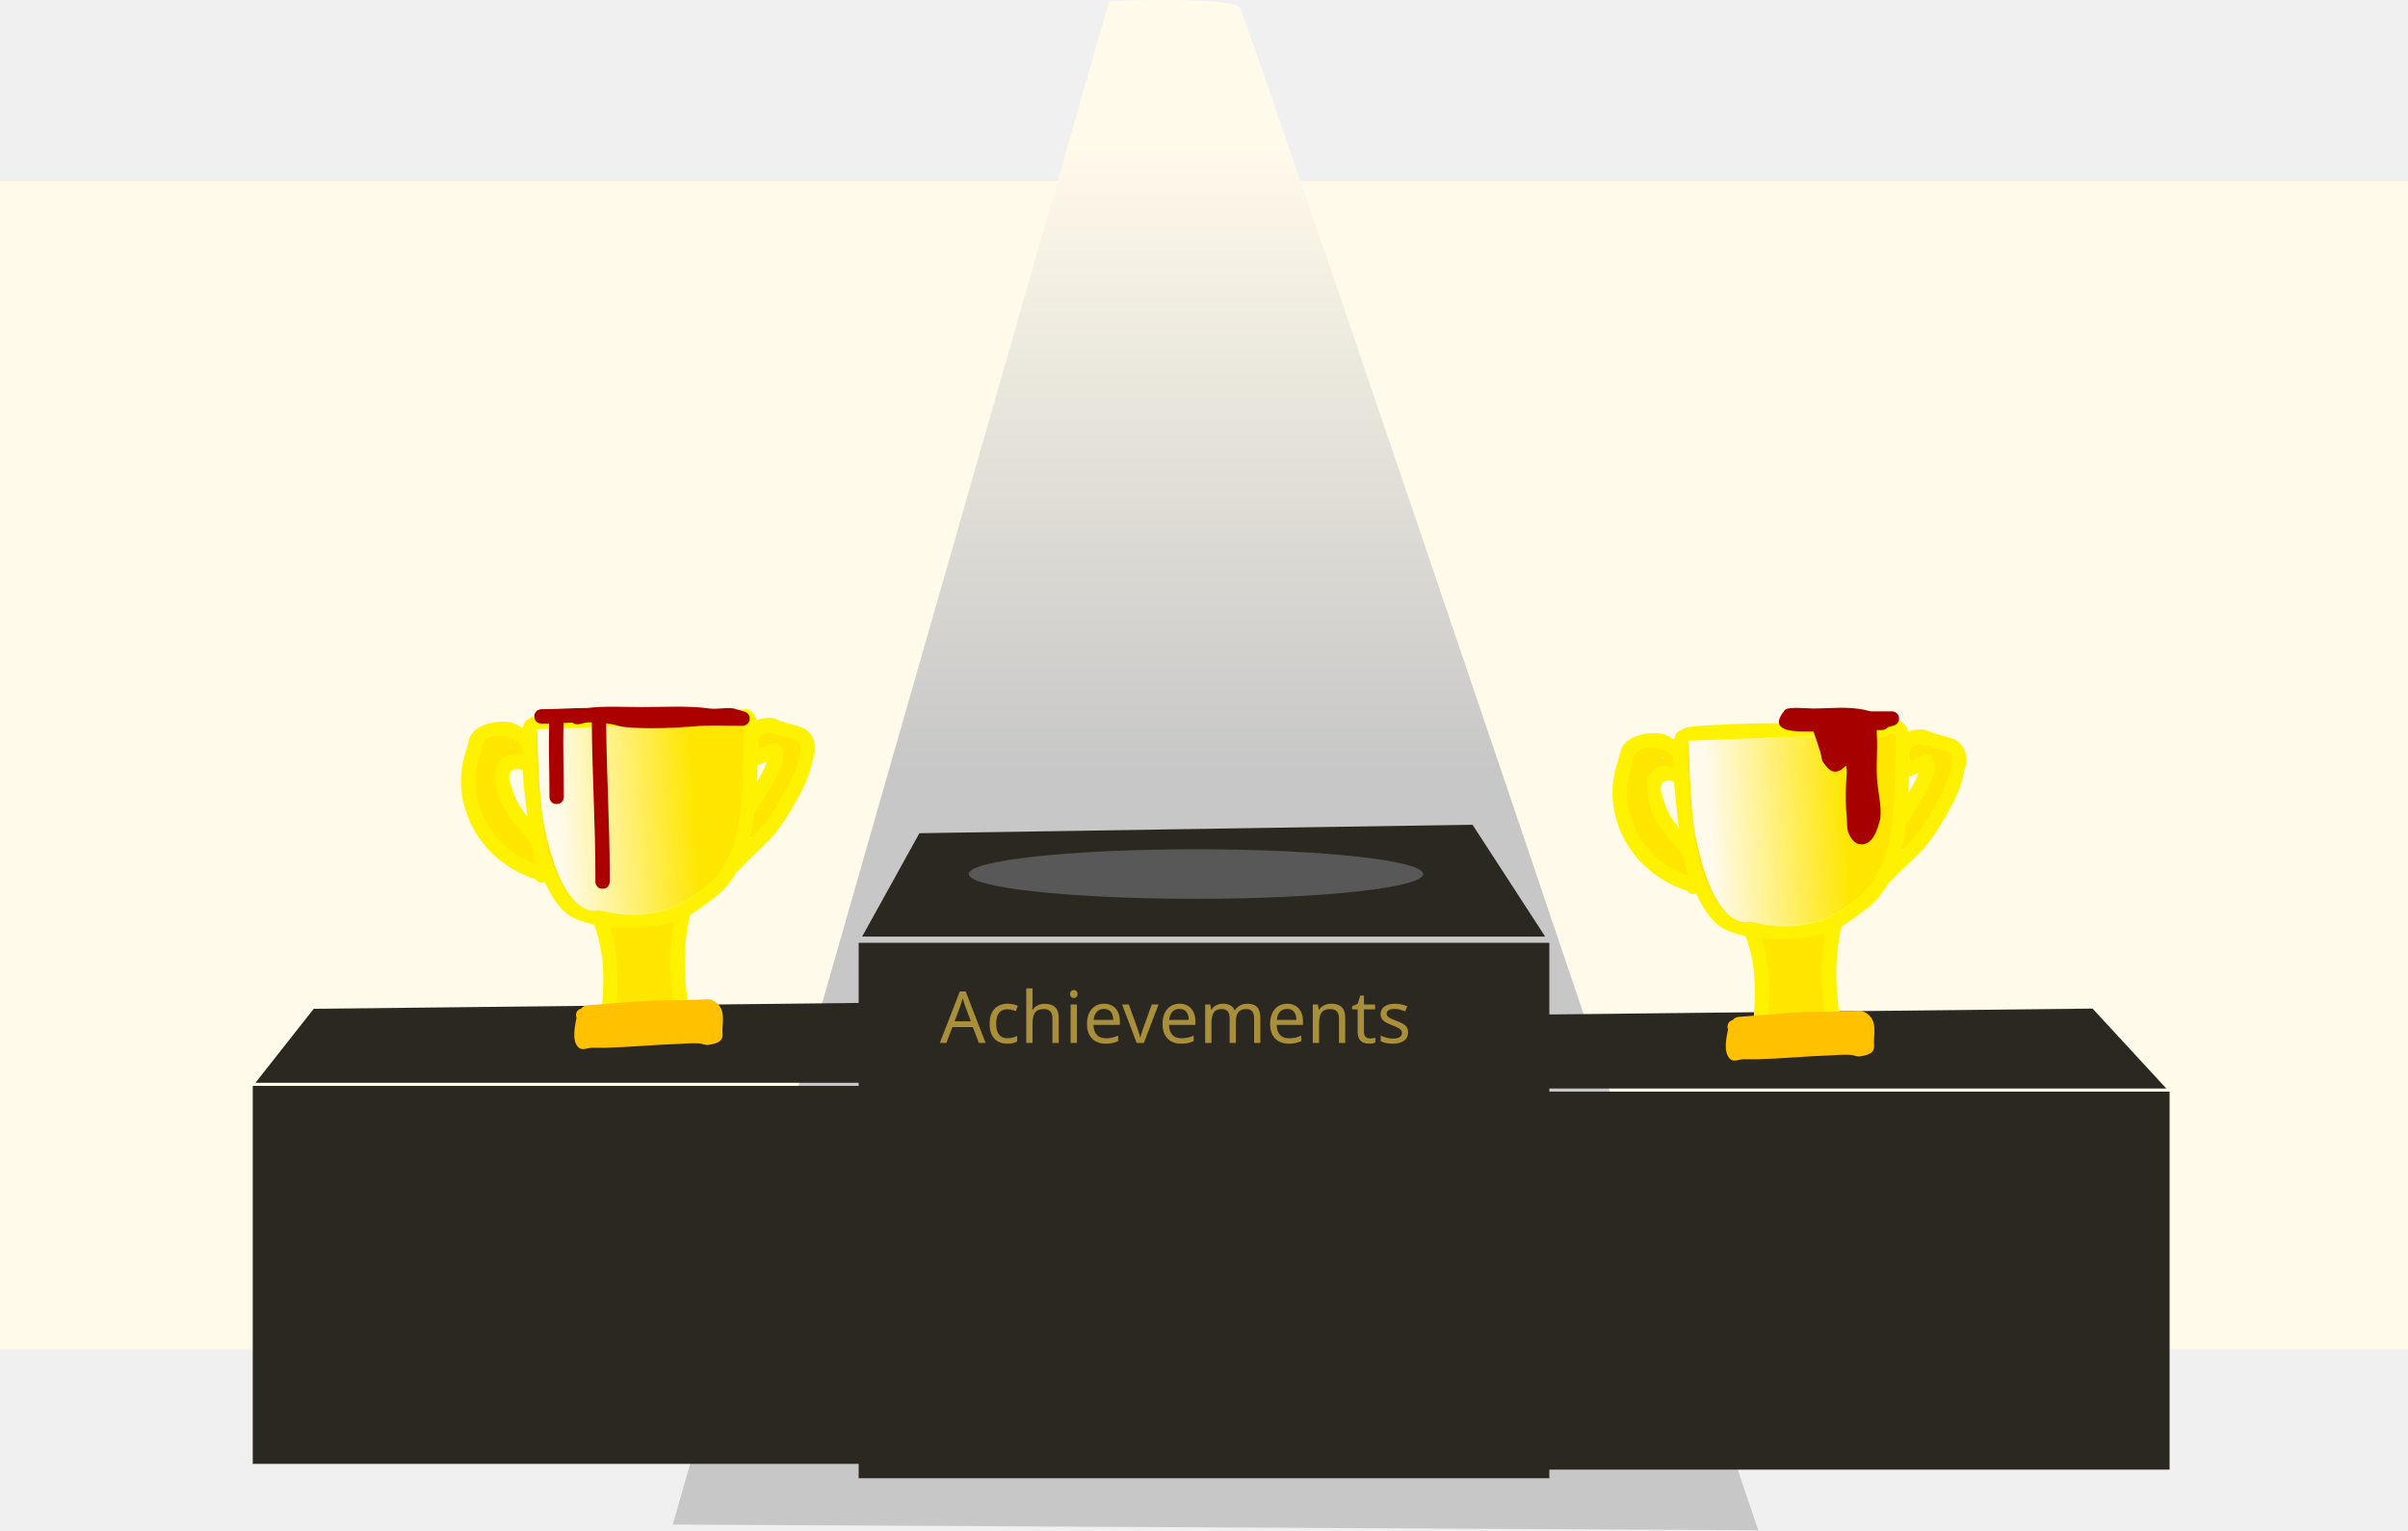
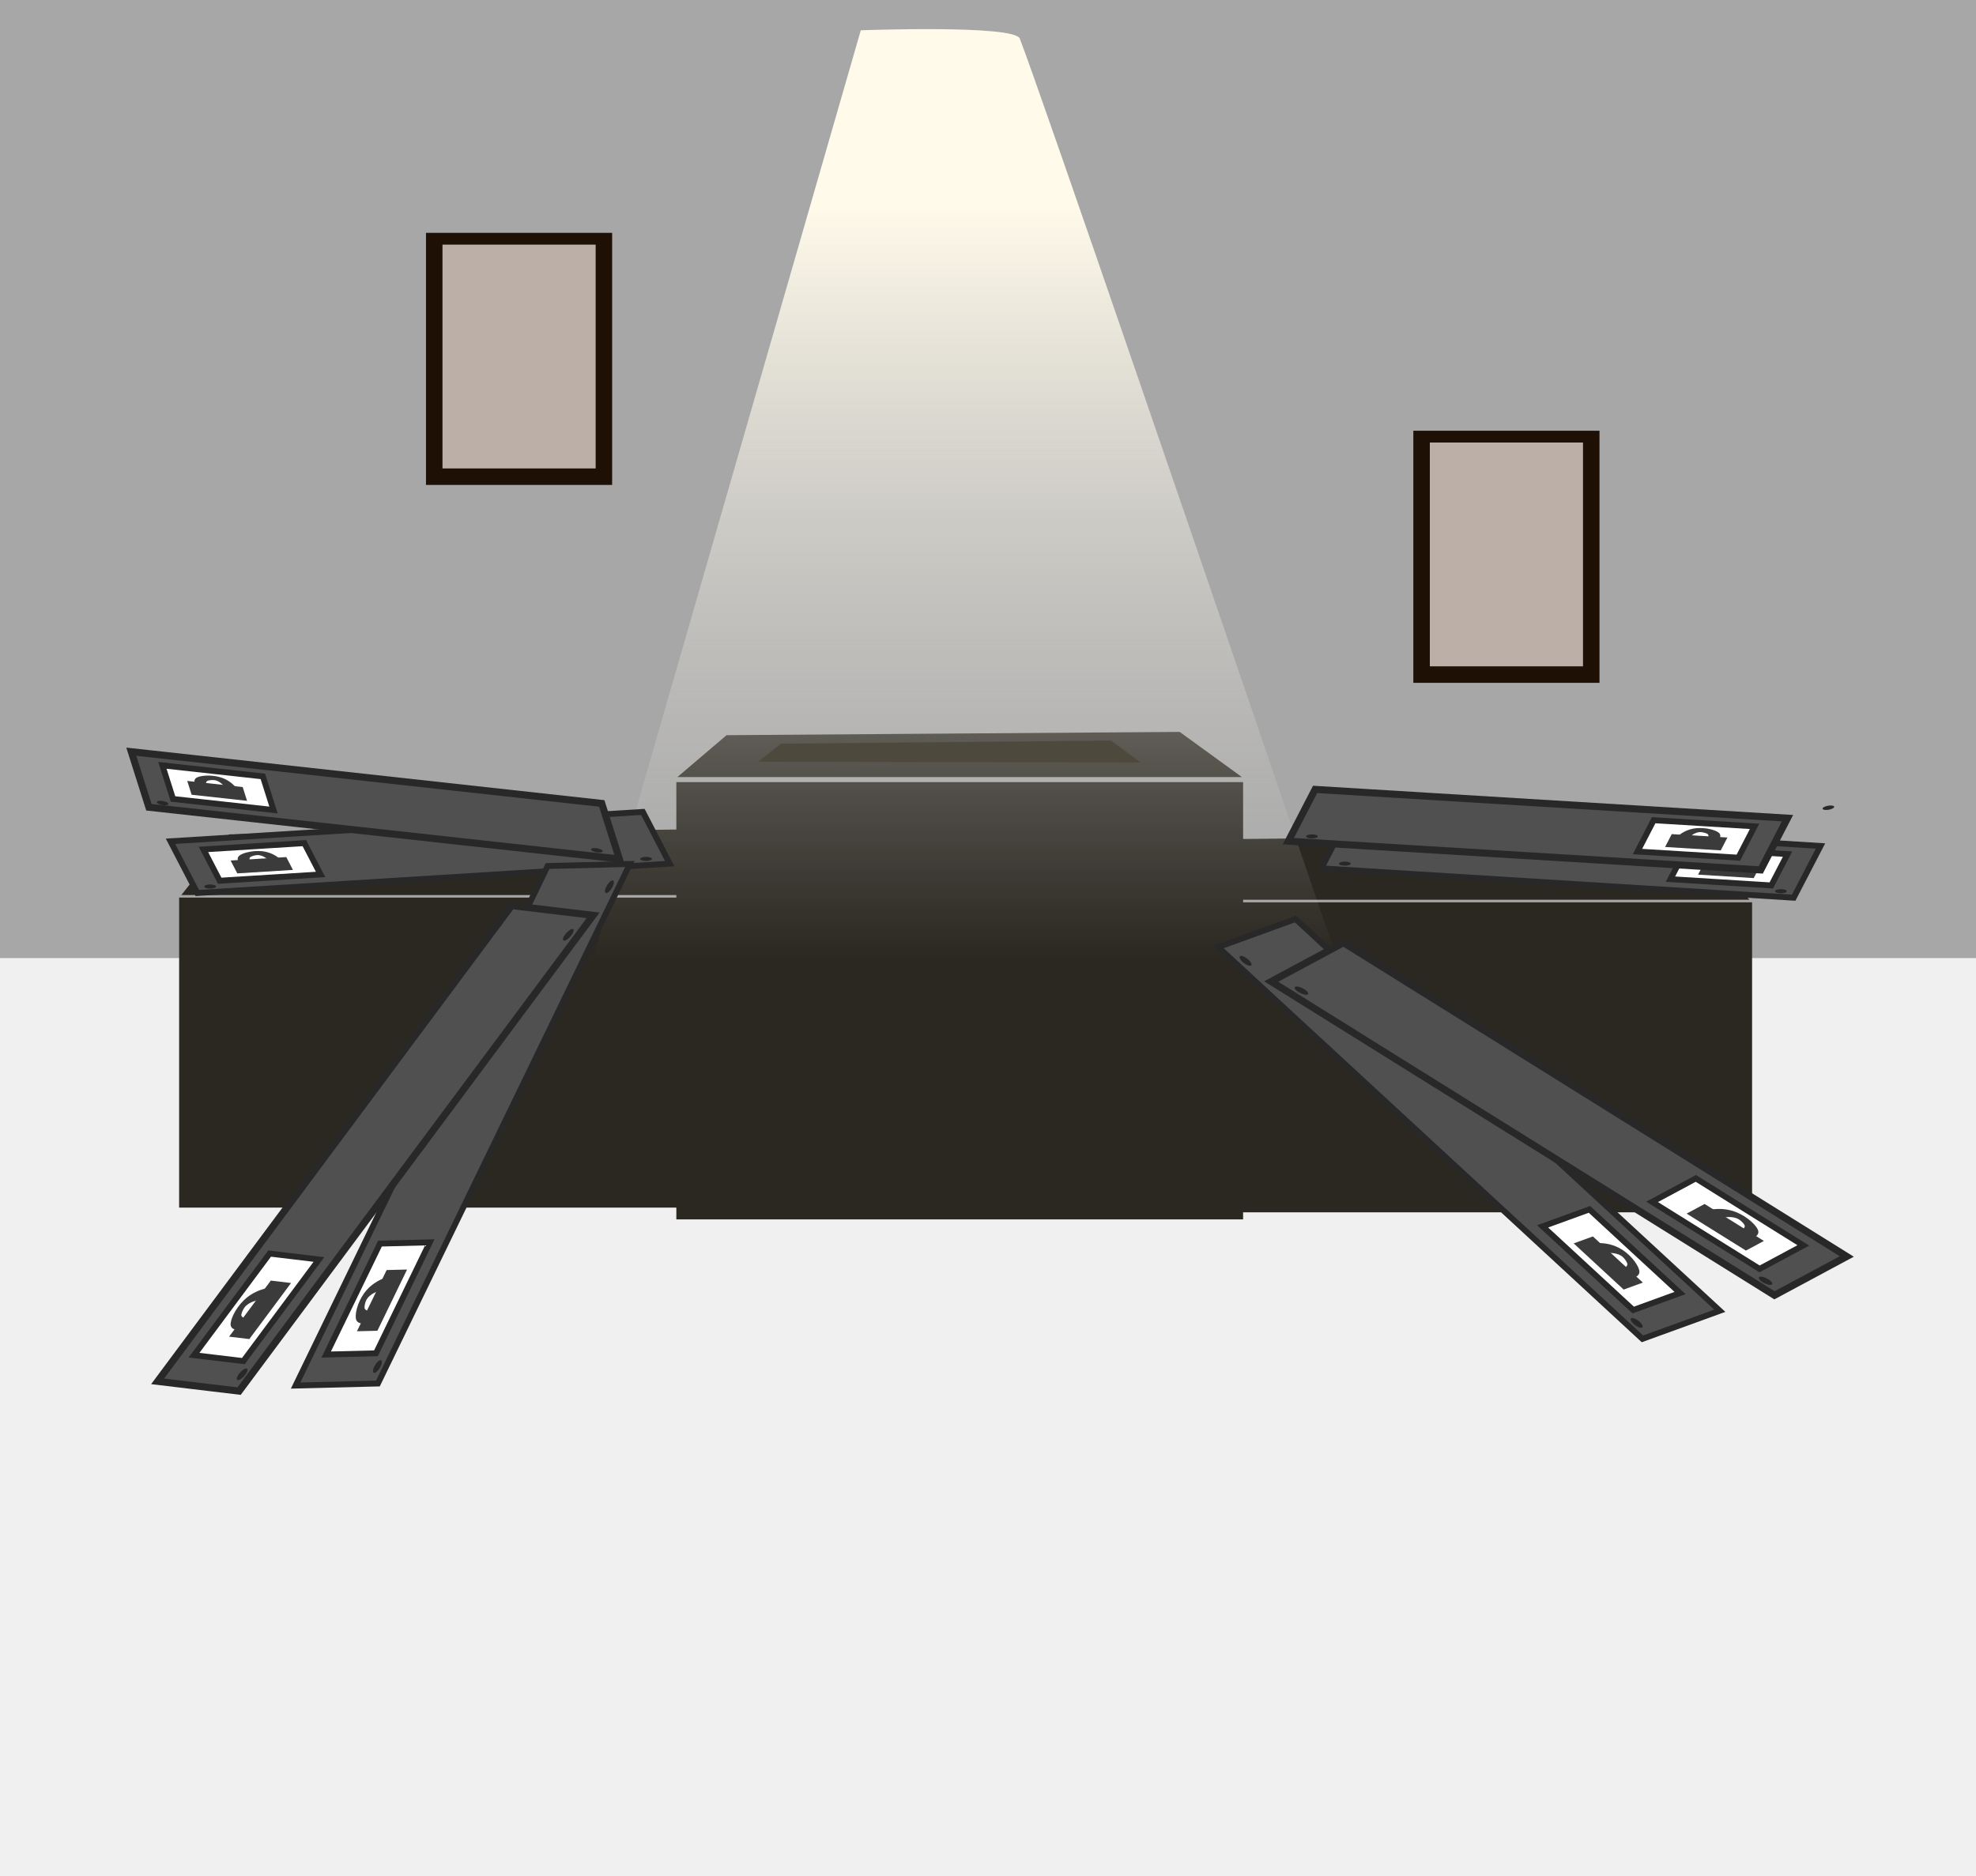
- <svg xmlns="http://www.w3.org/2000/svg" version="1.1" width="838.553" height="532.738" viewBox="0,0,838.553,532.738">
+ <svg xmlns="http://www.w3.org/2000/svg" version="1.1" width="838.553" height="796.113" viewBox="0,0,838.553,796.113">
  <defs>
-     <linearGradient x1="203" y1="-35.631" x2="203" y2="182.369" gradientUnits="userSpaceOnUse" id="color-1">
+     <linearGradient x1="192.093" y1="-2.326" x2="192.093" y2="318.39" gradientUnits="userSpaceOnUse" id="color-1">
      <stop offset="0" stop-color="#fffaea" />
-       <stop offset="1" stop-color="#c7c7c7" />
-     </linearGradient>
-     <linearGradient x1="15.163" y1="196.608" x2="62.624" y2="193.409" gradientUnits="userSpaceOnUse" id="color-2">
-       <stop offset="0" stop-color="#fffaea" />
-       <stop offset="1" stop-color="#fffaea" stop-opacity="0" />
-     </linearGradient>
-     <linearGradient x1="416.163" y1="200.608" x2="463.624" y2="197.409" gradientUnits="userSpaceOnUse" id="color-3">
-       <stop offset="0" stop-color="#fffaea" />
-       <stop offset="1" stop-color="#fffaea" stop-opacity="0" />
+       <stop offset="1" stop-color="#c7c7c7" stop-opacity="0" />
    </linearGradient>
  </defs>
-   <g transform="translate(179.2765,86.36915)">
+   <g transform="translate(167.2765,89.33329)">
    <g data-paper-data="{&quot;isPaintingLayer&quot;:true}" fill-rule="nonzero" stroke-linejoin="miter" stroke-miterlimit="10" stroke-dasharray="" stroke-dashoffset="0" style="mix-blend-mode: normal">
-       <path d="M-179.276,383.333v-406.667h838.553v406.667z" fill="#fffaea" stroke="none" stroke-width="0" stroke-linecap="butt" />
-       <path d="M55,444.369l152,-530.4c0,0 44.035,-1.668 45.578,2.402c13.534,35.715 180.422,529.998 180.422,529.998z" fill="url(#color-1)" stroke="none" stroke-width="0" stroke-linecap="butt" />
-       <g fill="#2b2821" stroke="#2b2821" stroke-width="1.5">
-         <path d="M120.493,427.5v-184.909h239.013v184.909z" stroke-linecap="butt" />
-         <path d="M122.231,238.922l19.107,-34.487l191.766,-2.935l24.318,37.422z" stroke-linecap="round" />
+       <path d="M-167.276,317.333v-406.667h838.553v406.667z" fill="#a7a7a7" stroke="none" stroke-width="0" stroke-linecap="butt" />
+       <path d="M120.493,427.5v-184.107h239.013v184.107z" fill="#2b2821" stroke="#2b2821" stroke-width="1.5" stroke-linecap="butt" />
+       <path d="M122.231,239.74l19.107,-16.274l191.766,-1.385l24.318,17.659z" fill="#2b2821" stroke="#2b2821" stroke-width="1.5" stroke-linecap="round" />
+       <path d="M336.493,424.5v-130.091h239.013v130.091z" fill="#2b2821" stroke="#2b2821" stroke-width="1.5" stroke-linecap="butt" />
+       <path d="M338.231,291.828l19.107,-24.263l191.766,-2.065l24.318,26.328z" fill="#2b2821" stroke="#2b2821" stroke-width="1.5" stroke-linecap="round" />
+       <path d="M-90.507,422.5v-130.091h239.013v130.091z" fill="#2b2821" stroke="#2b2821" stroke-width="1.5" stroke-linecap="butt" />
+       <path d="M-88.769,289.828l19.107,-24.263l191.766,-2.065l24.318,26.328z" fill="#2b2821" stroke="#2b2821" stroke-width="1.5" stroke-linecap="round" />
+       <path d="M-27.041,703.837l225.057,-780.31c0,0 65.2,-2.455 67.484,3.534c20.04,52.542 267.14,779.719 267.14,779.719z" fill="url(#color-1)" stroke="none" stroke-width="0" stroke-linecap="butt" />
+       <path d="M13.5,116.502v-107h79v107z" fill="#1f1005" stroke="none" stroke-width="0" stroke-linecap="butt" />
+       <path d="M20.5,109.502v-95h65v95z" fill="#bbafa7" stroke="none" stroke-width="0" stroke-linecap="butt" />
+       <path d="M432.5,200.502v-107h79v107z" fill="#1f1005" stroke="none" stroke-width="0" stroke-linecap="butt" />
+       <path d="M439.5,193.502v-95h65v95z" fill="#bbafa7" stroke="none" stroke-width="0" stroke-linecap="butt" />
+       <g stroke-linecap="butt">
+         <g stroke-width="2.5">
+           <path d="M-83.534,289.712l-11.391,-21.958l200.459,-12.466l11.391,21.958z" fill="#505050" stroke="#282828" />
+           <path d="M104.449,275.393c-0.244,-0.471 0.66,-0.92 2.019,-1.005c1.359,-0.085 2.659,0.228 2.903,0.699c0.244,0.471 -0.66,0.92 -2.019,1.005c-1.359,0.085 -2.659,-0.228 -2.903,-0.699z" fill="#282828" stroke="none" />
+           <path d="M-80.569,287.104c-0.244,-0.471 0.66,-0.92 2.019,-1.005c1.359,-0.085 2.659,0.228 2.903,0.699c0.244,0.471 -0.66,0.92 -2.019,1.005c-1.359,0.085 -2.659,-0.228 -2.903,-0.699z" fill="#282828" stroke="none" />
+           <path d="M-74.046,284.5l-6.895,-13.29l42.815,-2.663l6.895,13.29z" fill="#ffffff" stroke="#282828" />
+           <path d="M-66.583,281.382l-2.829,-5.453l23.622,-1.469l2.829,5.452z" fill="#3b3b3b" stroke="none" />
+           <path d="M-50.63,276.227c-2.461,0.153 -2.903,-0.699 -2.903,-0.699l0.122,0.088c-0.708,-0.558 -2.149,-1.757 -4.026,-1.978c-1.341,-0.158 -3.397,0.522 -3.69,0.907c-0.565,0.746 -0.111,1.477 0.102,2.225c0,0 0.236,0.862 -2.253,0.943c-2.489,0.082 -2.725,-0.78 -2.725,-0.78c-0.254,-0.96 -0.83,-1.984 0.133,-2.937c1.23,-1.216 5.629,-2.426 9.685,-2.035c3.59,0.346 5.94,1.892 7.333,2.944l0.24,0.316c0,0 0.442,0.852 -2.019,1.005z" fill="#3b3b3b" stroke="none" />
+         </g>
+         <path d="M-104.085,253.314l-7.473,-23.581l199.643,21.953l7.473,23.581z" fill="#505050" stroke="#282828" stroke-width="3" />
+         <path d="M83.582,271.31c-0.16,-0.505 0.807,-0.794 2.161,-0.645c1.353,0.149 2.58,0.679 2.741,1.184c0.16,0.505 -0.807,0.794 -2.161,0.645c-1.353,-0.149 -2.58,-0.679 -2.741,-1.184z" fill="#282828" stroke="none" stroke-width="0.5" />
+         <path d="M-100.718,251.251c-0.16,-0.505 0.807,-0.794 2.161,-0.645c1.353,0.149 2.58,0.679 2.741,1.184c0.16,0.505 -0.807,0.794 -2.161,0.645c-1.353,-0.149 -2.58,-0.679 -2.741,-1.184z" fill="#282828" stroke="none" stroke-width="0.5" />
+         <path d="M-93.846,249.799l-4.523,-14.273l42.641,4.689l4.523,14.273z" fill="#ffffff" stroke="#282828" stroke-width="2.5" />
+         <path d="M-85.96,248.002l-1.856,-5.855l23.526,2.587l1.856,5.855z" fill="#3b3b3b" stroke="none" stroke-width="0" />
+         <path d="M-69.361,245.647c-2.451,-0.269 -2.741,-1.184 -2.741,-1.184l0.105,0.108c-0.603,-0.671 -1.817,-2.098 -3.629,-2.637c-1.294,-0.385 -3.437,-0.066 -3.79,0.264c-0.684,0.638 -0.362,1.437 -0.28,2.209c0,0 0.085,0.889 -2.381,0.545c-2.466,-0.345 -2.552,-1.234 -2.552,-1.234c-0.086,-0.989 -0.479,-2.096 0.633,-2.871c1.419,-0.988 5.961,-1.429 9.891,-0.351c3.478,0.954 5.53,2.879 6.722,4.153l0.182,0.352c0,0 0.29,0.915 -2.161,0.645z" fill="#3b3b3b" stroke="none" stroke-width="0.5" />
      </g>
-       <g fill="#2b2821" stroke="#2b2821" stroke-width="1.5">
-         <path d="M336.493,424.5v-130.091h239.013v130.091z" stroke-linecap="butt" />
-         <path d="M338.231,291.828l19.107,-24.263l191.766,-2.065l24.318,26.328z" stroke-linecap="round" />
+       <g stroke-width="2.5" stroke-linecap="butt">
+         <path d="M393.442,279.243l11.391,-21.958l200.459,12.466l-11.391,21.958z" fill="#505050" stroke="#282828" />
+         <path d="M403.015,278.089c-1.359,-0.085 -2.263,-0.534 -2.019,-1.005c0.244,-0.471 1.544,-0.783 2.903,-0.699c1.359,0.085 2.263,0.534 2.019,1.005c-0.244,0.471 -1.544,0.783 -2.903,0.699z" fill="#282828" stroke="none" />
+         <path d="M588.033,289.8c-1.359,-0.085 -2.263,-0.534 -2.019,-1.005c0.244,-0.471 1.544,-0.783 2.903,-0.699c1.359,0.085 2.263,0.534 2.019,1.005c-0.244,0.471 -1.544,0.783 -2.903,0.699z" fill="#282828" stroke="none" />
+         <path d="M541.598,283.834l6.895,-13.29l42.815,2.663l-6.895,13.29z" fill="#ffffff" stroke="#282828" />
+         <path d="M553.327,281.91l2.829,-5.452l23.622,1.469l-2.829,5.453z" fill="#3b3b3b" stroke="none" />
+         <path d="M560.997,278.224c-2.461,-0.153 -2.019,-1.005 -2.019,-1.005l0.24,-0.316c1.392,-1.052 3.743,-2.598 7.333,-2.944c4.056,-0.391 8.456,0.819 9.685,2.035c0.963,0.953 0.388,1.977 0.133,2.937c0,0 -0.236,0.862 -2.725,0.78c-2.489,-0.082 -2.253,-0.943 -2.253,-0.943c0.213,-0.747 0.667,-1.479 0.102,-2.225c-0.292,-0.385 -2.349,-1.066 -3.69,-0.907c-1.877,0.221 -3.318,1.42 -4.026,1.978l0.122,-0.088c0,0 -0.442,0.852 -2.903,0.699z" fill="#3b3b3b" stroke="none" />
      </g>
-       <g fill="#2b2821" stroke="#2b2821" stroke-width="1.5">
-         <path d="M-90.507,422.5v-130.091h239.013v130.091z" stroke-linecap="butt" />
-         <path d="M-88.769,289.828l19.107,-24.263l191.766,-2.065l24.318,26.328z" stroke-linecap="round" />
+       <path d="M379.448,267.711l11.363,-21.972l200.475,12.21l-11.363,21.972z" fill="#505050" stroke="#282828" stroke-width="3" stroke-linecap="butt" />
+       <path d="M389.02,266.545c-1.359,-0.083 -2.263,-0.532 -2.02,-1.002c0.243,-0.471 1.543,-0.785 2.902,-0.703c1.359,0.083 2.263,0.532 2.02,1.002c-0.243,0.471 -1.543,0.785 -2.902,0.703z" fill="#282828" stroke="none" stroke-width="0.5" stroke-linecap="butt" />
+       <path d="M527.61,272.114l6.878,-13.299l42.818,2.608l-6.878,13.299z" fill="#ffffff" stroke="#282828" stroke-width="2.5" stroke-linecap="butt" />
+       <path d="M539.337,270.175l2.822,-5.456l23.624,1.439l-2.822,5.456z" fill="#3b3b3b" stroke="none" stroke-width="0" stroke-linecap="butt" />
+       <path d="M547.002,266.479c-2.461,-0.15 -2.02,-1.002 -2.02,-1.002l0.239,-0.316c1.391,-1.054 3.74,-2.603 7.329,-2.953c4.056,-0.396 8.457,0.808 9.688,2.023c0.965,0.952 0.39,1.977 0.137,2.936c0,0 -0.235,0.862 -2.724,0.783c-2.489,-0.079 -2.254,-0.941 -2.254,-0.941c0.212,-0.748 0.665,-1.48 0.099,-2.225c-0.293,-0.385 -2.35,-1.063 -3.691,-0.903c-1.877,0.224 -3.316,1.424 -4.024,1.983l0.122,-0.089c0,0 -0.441,0.853 -2.902,0.703z" fill="#3b3b3b" stroke="none" stroke-width="0.5" stroke-linecap="butt" />
+       <g stroke-linecap="butt">
+         <g stroke-width="2.5">
+           <path d="M-6.907,497.909l-34.918,0.876l106.935,-220.519l34.918,-0.876z" fill="#505050" stroke="#282828" />
+           <path d="M90.027,289.763c-0.748,0.019 -0.767,-1.178 -0.042,-2.673c0.725,-1.495 1.919,-2.722 2.667,-2.741c0.748,-0.019 0.767,1.178 0.042,2.673c-0.725,1.495 -1.919,2.722 -2.667,2.741z" fill="#282828" stroke="none" />
+           <path d="M-8.41,493.401c-0.748,0.019 -0.767,-1.178 -0.042,-2.673c0.725,-1.495 1.919,-2.722 2.667,-2.741c0.748,-0.019 0.767,1.178 0.042,2.673c-0.725,1.495 -1.919,2.722 -2.667,2.741z" fill="#282828" stroke="none" />
+           <path d="M-7.727,485.095l-21.135,0.53l22.84,-47.099l21.135,-0.53z" fill="#ffffff" stroke="#282828" />
+           <path d="M-7.122,475.52l-8.671,0.217l12.601,-25.986l8.671,-0.217z" fill="#3b3b3b" stroke="none" />
+           <path d="M-3.909,455.831c-1.313,2.707 -2.667,2.741 -2.667,2.741l0.187,-0.085c-1.145,0.469 -3.552,1.392 -4.983,3.283c-1.023,1.351 -1.417,3.897 -1.105,4.407c0.603,0.987 1.812,0.878 2.893,1.035c0,0 1.241,0.191 -0.179,2.891c-1.421,2.7 -2.662,2.509 -2.662,2.509c-1.376,-0.222 -3.033,-0.134 -3.655,-1.653c-0.794,-1.939 0.361,-7.26 3.344,-11.391c2.639,-3.656 6.046,-5.372 8.238,-6.318l0.548,-0.094c0,0 1.355,-0.034 0.042,2.673z" fill="#3b3b3b" stroke="none" />
+         </g>
+         <path d="M-65.81,501.143l-34.583,-4.143l150.231,-201.949l34.583,4.143z" fill="#505050" stroke="#282828" stroke-width="3" />
+         <path d="M72.05,309.951c-0.741,-0.089 -0.516,-1.271 0.502,-2.64c1.018,-1.369 2.445,-2.407 3.186,-2.318c0.741,0.089 0.516,1.271 -0.502,2.64c-1.018,1.369 -2.445,2.407 -3.186,2.318z" fill="#282828" stroke="none" stroke-width="0.5" />
+         <path d="M-66.373,496.486c-0.741,-0.089 -0.516,-1.271 0.502,-2.64c1.018,-1.369 2.445,-2.407 3.186,-2.318c0.741,0.089 0.516,1.271 -0.502,2.64c-1.018,1.369 -2.445,2.407 -3.186,2.318z" fill="#282828" stroke="none" stroke-width="0.5" />
+         <path d="M-64.011,488.399l-20.932,-2.508l32.087,-43.133l20.932,2.508z" fill="#ffffff" stroke="#282828" stroke-width="2.5" />
+         <path d="M-61.467,479.052l-8.587,-1.029l17.703,-23.798l8.587,1.029z" fill="#3b3b3b" stroke="none" stroke-width="0" />
+         <path d="M-54.295,460.112c-1.844,2.479 -3.186,2.318 -3.186,2.318l0.202,-0.056c-1.223,0.298 -3.783,0.862 -5.578,2.52c-1.282,1.184 -2.189,3.637 -1.986,4.184c0.393,1.059 1.607,1.125 2.64,1.435c0,0 1.184,0.366 -0.765,2.823c-1.949,2.457 -3.133,2.091 -3.133,2.091c-1.311,-0.416 -2.961,-0.566 -3.265,-2.152c-0.388,-2.024 1.833,-7.101 5.612,-10.745c3.344,-3.224 7.05,-4.426 9.402,-5.044l0.559,-0.014c0,0 1.342,0.161 -0.502,2.64z" fill="#3b3b3b" stroke="none" stroke-width="0.5" />
      </g>
-       <g stroke="none" stroke-linecap="butt">
-         <path d="M8.431,211.844c0,0 0.791,2.372 -1.581,3.162c-2.372,0.791 -3.162,-1.581 -3.162,-1.581c-0.06,-0.182 -0.121,-0.364 -0.181,-0.547c-1.171,0.016 -2.435,-0.384 -3.533,-0.742c-1.718,-0.559 -5.397,-4.71 -6.582,-6.149c-5.637,-6.845 -10.062,-15.374 -9.326,-24.519c0.592,-7.359 4.922,-17.24 14.289,-14.205c1.637,0.53 2.833,1.954 4.249,2.93c0.308,1.864 1.678,3.86 0.925,5.593c-0.659,1.517 -2.925,1.544 -4.372,2.344c-2.134,1.179 -3.965,2.373 -4.098,5.104c-0.339,6.928 4.75,12.816 7.647,18.609l1.416,2.124c0.14,0.203 0.25,0.428 0.325,0.668c0.038,-0.002 0.076,-0.003 0.114,-0.003c1.229,0 2.251,0.887 2.461,2.055l0.468,2.34c0.314,0.938 0.629,1.876 0.943,2.815zM-0.909,173.482c0.145,-0.053 -0.067,-0.154 -0.283,-0.255c-0.005,0.125 -0.018,0.247 -0.04,0.366c0.109,-0.036 0.217,-0.072 0.324,-0.111z" fill="#ffe600" stroke-width="0.5" />
-         <path d="M50.554,233.38c1.676,-1.36 3.273,0.237 3.273,0.237l-0.241,0.976c1.387,-0.133 2.755,-0.228 3.636,0.683c1.219,1.259 -0.036,3.512 -0.243,5.253c-0.336,2.818 -1.076,5.597 -1.171,8.434c-0.083,2.472 0.379,4.951 0.193,7.417c-0.174,2.311 0.395,5.052 -1.035,6.877c-0.96,1.224 -3.101,0.246 -4.651,0.378c-2.745,0.234 -5.49,0.457 -8.231,0.735c-1.434,0.145 -2.88,0.775 -4.295,0.501c-1.687,-0.327 -3.849,-0.713 -4.645,-2.235c-0.412,-0.787 0.669,-6.361 0.627,-8.282c-0.129,-5.961 -0.955,-11.298 -2.834,-16.928c0,0 -0.791,-2.372 1.581,-3.162c0.859,-0.286 1.51,-0.158 1.992,0.122c0.016,-0 0.033,-0 0.049,-0c0.08,0 0.159,0.004 0.237,0.011l2.971,0.248l-0.028,0.333c4.239,-0.694 8.496,-0.959 12.815,-1.596z" fill="#ffe600" stroke-width="0.5" />
-         <path d="M84.696,192.91c1.649,-3.755 3.297,-7.288 5.267,-10.931c0.705,-1.303 1.308,-2.659 1.935,-4.002c0.154,-0.33 0.617,-0.716 0.406,-1.013c-2.191,-3.09 -5.761,4.522 -7.572,-2.754c-2.177,-8.743 9.594,-10.114 13.903,-6.515c4.436,3.705 2.07,9.73 0.413,14.116c-1.961,5.189 -3.967,9.299 -7.21,13.787c-1.413,1.956 -2.228,4.468 -4.145,5.933c-0.071,0.055 -0.143,0.108 -0.216,0.161l0.029,0.031l-3.245,2.995c-0.446,0.414 -1.044,0.668 -1.701,0.668c-1.381,0 -2.5,-1.119 -2.5,-2.5c0,-0.141 0.012,-0.279 0.034,-0.414l0.395,-2.641l0.054,0.008l-0.026,-0.161c0.462,-1.655 0.924,-3.311 1.385,-4.966c0,0 0.62,-2.214 2.794,-1.801z" fill="#ffe600" stroke-width="0.5" />
-         <path d="M52.511,231.468c-5.654,0.467 -11.137,0.166 -16.828,0.414c-5.881,0.256 -13.216,-0.624 -17.978,-4.579c-4.868,-4.043 -5.862,-11.657 -7.103,-17.451c-0.68,-4.09 -2.08,-8.058 -2.528,-12.184c-0.347,-3.2 -0.226,-6.478 -0.739,-9.664c-0.608,-3.779 -1.062,-6.724 -0.77,-10.562c0.364,-4.784 -0.863,-9.41 4.202,-12.081c1.892,-0.998 4.197,-0.644 6.201,-0.725c4.765,-0.194 9.621,-0.011 14.361,-0.491c11.819,-0.985 23.71,-0.877 35.543,-1.754c3.114,-0.231 6.438,-0.58 9.559,-0.254c1.265,0.132 2.756,-0.121 3.757,0.663c5.055,3.961 1.727,14.284 1.361,19.78c-0.801,8.818 -1.868,16.935 -4.34,25.497c-1.685,5.837 -4.529,12.216 -9.295,16.222c-3.448,2.899 -7.86,5.174 -12.138,6.479l-1.1,0.592c0,0 -1.116,0.558 -2.166,0.097z" fill="#ffe600" stroke-width="0.5" />
-         <path d="M59.059,273.385c-2.5,0 -2.5,-2.5 -2.5,-2.5l0.049,-0.26c-2.384,-11.92 -3.395,-24.123 -1.175,-36.072c-7.226,2.113 -14.775,2.034 -22.238,1.855c3.279,10.229 2.888,20.579 1.902,31.432l-0.616,1.534c0,0 -1.24,2.171 -3.411,0.931c-2.171,-1.24 -0.931,-3.411 -0.931,-3.411l-0.022,0.493c1.001,-11.006 1.499,-21.527 -2.539,-31.887c-3.393,-0.792 -7.06,-1.88 -9.485,-3.842c-3.538,-2.862 -5.77,-6.948 -7.724,-11.001c-1.897,0.977 -3.14,-0.887 -3.14,-0.887l0.862,0.258c-13.802,-4.172 -24.371,-15.278 -26.51,-29.866c-0.796,-5.429 -0.124,-10.806 1.664,-15.9c0.652,-1.857 0.759,-4.051 2.049,-5.537c2.662,-3.069 7.711,-4.055 11.484,-3.832c2.558,0.151 4.202,1.028 5.914,2.207l0.546,-1.645c0,0 0.599,-1.496 2.036,-1.606c0.611,-0.748 1.588,-0.926 1.588,-0.926c4.325,-0.778 8.666,-0.798 13.049,-1.036c13.669,-0.744 27.202,-0.411 40.874,-0.527c4.991,-0.042 9.936,-0.303 14.93,-0.265c2.146,0.016 4.685,-1.283 6.438,-0.045c1.075,0.759 1.729,1.953 2.123,3.329c0.959,-0.449 2.214,-0.728 4.078,-0.85c1.942,-0.128 3.75,1.046 5.615,1.601c5.677,1.689 9.76,1.567 10.586,8.622c0.174,1.483 -0.505,2.945 -0.803,4.408c-0.96,4.717 -2.596,8.594 -4.894,12.81c-2.93,5.378 -6.641,11.513 -11.017,15.916c-2.978,2.995 -6.209,5.74 -9.129,8.855l-1.119,1.142c0,0 -0.111,0.114 -0.307,0.256c-0.814,1.42 -1.725,2.795 -2.744,4.117c-2.258,2.93 -5.847,5.651 -8.824,7.691c-1.551,1.063 -3.065,2.234 -4.67,3.222c-3.014,12.357 -2.015,25.097 0.461,37.474l0.049,1.24c0,0 0,2.5 -2.5,2.5zM85.941,173.899c3.884,-1.465 7.128,-3.828 7.543,3.172c0.12,2.027 -1.073,3.933 -1.886,5.794c-1.819,4.161 -4.825,8.38 -7.137,12.292c0,0 -0.329,0.556 -0.935,0.936c-0.39,3.292 -0.942,6.546 -1.752,9.701c0.843,-0.796 1.68,-1.596 2.502,-2.412c4.064,-4.035 7.486,-9.848 10.194,-14.805c2.316,-4.241 4.931,-9.556 5.092,-14.561c0.114,-3.533 -4.433,-3.239 -7.083,-4.113c-3.461,-1.14 -5.422,-2.017 -7.639,0.753c-0.012,0.852 -0.036,1.634 -0.032,2.287c-0.024,0.501 -0.046,1.006 -0.067,1.512c0.391,-0.207 0.787,-0.402 1.2,-0.558zM87.059,180.768c0.345,-0.696 0.562,-1.45 0.814,-2.187c-0.698,0.438 -1.538,0.711 -2.196,1.04l-1.134,0.329c-0.065,1.913 -0.132,3.848 -0.222,5.791c0.974,-1.643 1.91,-3.301 2.738,-4.974zM7.761,178.895c0.131,0.653 0.052,1.167 -0.132,1.569c0.37,6.097 1.135,12.186 1.917,18.214c0.279,2.15 0.552,4.253 0.904,6.32c0.015,0.019 0.031,0.038 0.046,0.056c0,0 0.992,1.215 0.442,2.506c0.614,2.885 1.461,5.708 2.783,8.498c1.87,3.945 3.799,8.688 7.305,11.552c1.916,1.566 4.954,2.436 7.745,3.071c0.921,-0.247 1.6,0.055 2.061,0.447c0.445,0.094 0.872,0.185 1.275,0.274c8.082,0.117 16.241,0.51 24.016,-2.336c0.238,-0.087 0.472,-0.182 0.702,-0.285c0.299,-0.607 1.017,-1.597 2.47,-1.396c1.224,-0.817 2.394,-1.74 3.604,-2.565c2.632,-1.793 5.808,-4.194 7.809,-6.769c9.53,-12.269 8.402,-30.556 9.103,-45.226c0.005,-0.737 0.031,-1.474 0.048,-2.211c-0.142,-0.472 -0.094,-0.928 0.013,-1.304c-0.003,-0.346 -0.012,-0.692 -0.031,-1.037c-0.055,-1.026 0.459,-2.554 -0.441,-3.049c-1.059,-0.583 -2.316,0.766 -3.52,0.87c-4.822,0.416 -10.188,0.227 -15.051,0.268c-13.596,0.116 -27.052,-0.22 -40.645,0.52c-4.167,0.227 -8.317,0.207 -12.426,0.963c0,0 -0.077,0.014 -0.207,0.023c-0.199,3.416 -0.191,6.841 -0.043,10.265c0.108,0.216 0.195,0.468 0.254,0.762zM1.114,181.34c-5.088,0.013 -2.535,5.356 -1.566,8.26c1.024,3.069 2.819,5.764 4.856,8.31c-0.687,-5.347 -1.331,-10.733 -1.695,-16.129c-0.521,-0.218 -1.042,-0.442 -1.596,-0.441zM-6.565,185.771c-0.093,-2.255 -0.531,-4.944 0.867,-6.716c2.644,-3.352 5.322,-3.067 8.155,-2.389c-0.037,-1.214 -0.056,-2.428 -0.054,-3.642c-1.125,-0.811 -2.183,-1.732 -3.409,-2.378c-2.552,-1.344 -7.913,-1.212 -9.859,1.281c-0.841,1.078 -0.735,2.635 -1.152,3.936c-1.424,4.438 -2.149,8.836 -1.454,13.574c1.761,12.015 10.119,21.269 21.217,25.221c-0.87,-2.452 -1.484,-4.931 -1.965,-7.458c-5.238,-6.222 -11.989,-12.824 -12.346,-21.43z" fill="#fff200" stroke-width="0.5" />
-         <path d="M23.019,264.763c0.056,-0.019 0.111,-0.035 0.165,-0.051c0.658,-0.979 1.948,-1.071 1.948,-1.071c10.089,-0.719 20.092,-1.919 30.219,-1.756c3.132,0.05 6.261,-0.228 9.393,-0.249c1.342,-0.009 2.812,-0.392 4.022,0.189c4.284,2.058 3.838,5.943 3.543,9.81c-0.102,1.337 0.372,2.969 -0.494,3.992c-1.013,1.197 -2.819,1.496 -4.366,1.754c-1.037,0.173 -2.066,-0.413 -3.114,-0.506c-2.471,-0.219 -4.96,0.092 -7.439,0.175c-8.343,0.278 -16.673,1.104 -25.008,1.334c-1.623,0.045 -3.248,-0.012 -4.872,-0.007c-1.557,0.004 -3.475,1.03 -4.672,0.034c-2.787,-2.319 -1.313,-8.107 -0.736,-11.016l-0.17,0.531c0,0 -0.791,-2.372 1.581,-3.162z" fill="#ffc100" stroke-width="0.5" />
-         <path d="M73.959,214.008c-16.017,25.856 -44.684,16.448 -44.684,16.448c0,0 -12.159,4.961 -19.098,-29.606c-2.178,-10.847 -2.333,-33.342 -2.333,-33.342l72.379,-2.948c0,0 9.242,24.416 -6.264,49.448z" fill="url(#color-2)" stroke-width="0" />
+       <g data-paper-data="{&quot;index&quot;:null}" stroke-linecap="butt">
+         <g stroke-width="2.5">
+           <path d="M349.687,312.683l32.828,-11.929l180.043,166.278l-32.828,11.929z" fill="#505050" stroke="#282828" />
+           <path d="M360.03,318.974c-1.221,-1.127 -1.64,-2.248 -0.936,-2.504c0.703,-0.256 2.263,0.451 3.484,1.578c1.221,1.127 1.64,2.248 0.936,2.504c-0.703,0.256 -2.263,-0.451 -3.484,-1.578z" fill="#282828" stroke="none" />
+           <path d="M526,472.636c-1.221,-1.127 -1.64,-2.248 -0.936,-2.504c0.703,-0.256 2.263,0.451 3.484,1.578c1.221,1.127 1.64,2.248 0.936,2.504c-0.703,0.256 -2.263,-0.451 -3.484,-1.578z" fill="#282828" stroke="none" />
+           <path d="M487.363,431.216l19.87,-7.22l38.454,35.514l-19.87,7.22z" fill="#ffffff" stroke="#282828" />
+           <path d="M500.543,438.443l8.152,-2.962l21.216,19.594l-8.152,2.962z" fill="#3b3b3b" stroke="none" />
+           <path d="M511.581,440.879c-2.21,-2.041 -0.936,-2.504 -0.936,-2.504l0.545,-0.113c2.386,0.081 6.184,0.435 9.975,2.876c4.285,2.758 7.302,7.29 7.271,9.385c-0.025,1.641 -1.599,2.163 -2.8,2.873c0,0 -1.086,0.631 -3.394,-1.365c-2.308,-1.996 -1.222,-2.626 -1.222,-2.626c0.949,-0.541 2.115,-0.881 2.316,-2.02c0.104,-0.589 -1.193,-2.816 -2.638,-3.7c-2.023,-1.238 -4.601,-1.218 -5.838,-1.238l0.205,0.01c0,0 -1.274,0.463 -3.484,-1.578z" fill="#3b3b3b" stroke="none" />
+         </g>
+         <path d="M372.176,327.286l30.685,-16.479l213.574,133.186l-30.685,16.479z" fill="#505050" stroke="#282828" stroke-width="3" />
+         <path d="M383.807,331.791c-1.448,-0.903 -2.089,-1.921 -1.431,-2.274c0.658,-0.353 2.364,0.093 3.812,0.995c1.448,0.903 2.089,1.921 1.431,2.274c-0.658,0.353 -2.364,-0.093 -3.812,-0.995z" fill="#282828" stroke="none" stroke-width="0.5" />
+         <path d="M580.762,454.936c-1.448,-0.903 -2.089,-1.921 -1.431,-2.274c0.658,-0.353 2.364,0.093 3.812,0.995c1.448,0.903 2.089,1.921 1.431,2.274c-0.658,0.353 -2.364,-0.093 -3.812,-0.995z" fill="#282828" stroke="none" stroke-width="0.5" />
+         <path d="M533.808,420.818l18.573,-9.974l45.616,28.446l-18.573,9.974z" fill="#ffffff" stroke="#282828" stroke-width="2.5" />
+         <path d="M548.476,425.796l7.62,-4.092l25.168,15.695l-7.62,4.092z" fill="#3b3b3b" stroke="none" stroke-width="0" />
+         <path d="M560.054,426.475c-2.622,-1.635 -1.431,-2.274 -1.431,-2.274l0.526,-0.192c2.415,-0.283 6.304,-0.516 10.595,1.265c4.848,2.013 8.769,5.929 9.147,7.955c0.296,1.587 -1.185,2.33 -2.254,3.195c0,0 -0.969,0.773 -3.68,-0.803c-2.711,-1.576 -1.743,-2.349 -1.743,-2.349c0.849,-0.666 1.955,-1.17 1.934,-2.299c-0.011,-0.584 -1.75,-2.536 -3.376,-3.171c-2.277,-0.888 -4.865,-0.479 -6.113,-0.311l0.208,-0.021c0,0 -1.191,0.639 -3.812,-0.995z" fill="#3b3b3b" stroke="none" stroke-width="0.5" />
      </g>
-       <g stroke="none" stroke-linecap="butt">
-         <path d="M409.431,215.844c0,0 0.791,2.372 -1.581,3.162c-2.372,0.791 -3.162,-1.581 -3.162,-1.581c-0.06,-0.182 -0.121,-0.364 -0.181,-0.547c-1.171,0.016 -2.435,-0.384 -3.533,-0.742c-1.718,-0.559 -5.397,-4.71 -6.582,-6.149c-5.637,-6.845 -10.062,-15.374 -9.326,-24.519c0.592,-7.359 4.922,-17.24 14.289,-14.205c1.637,0.53 2.833,1.954 4.249,2.93c0.308,1.864 1.678,3.86 0.925,5.593c-0.659,1.517 -2.925,1.544 -4.372,2.344c-2.134,1.179 -3.965,2.373 -4.098,5.104c-0.339,6.928 4.75,12.816 7.647,18.609l1.416,2.124c0.14,0.203 0.25,0.428 0.325,0.668c0.038,-0.002 0.076,-0.003 0.114,-0.003c1.229,0 2.251,0.887 2.461,2.055l0.468,2.34c0.314,0.938 0.629,1.876 0.943,2.815zM400.091,177.482c0.145,-0.053 -0.067,-0.154 -0.283,-0.255c-0.005,0.125 -0.018,0.247 -0.04,0.366c0.109,-0.036 0.217,-0.072 0.324,-0.111z" fill="#ffe600" stroke-width="0.5" />
-         <path d="M451.554,237.38c1.676,-1.36 3.273,0.237 3.273,0.237l-0.241,0.976c1.387,-0.133 2.755,-0.228 3.636,0.683c1.219,1.259 -0.036,3.512 -0.243,5.253c-0.336,2.818 -1.076,5.597 -1.171,8.434c-0.083,2.472 0.379,4.951 0.193,7.417c-0.174,2.311 0.395,5.052 -1.035,6.877c-0.96,1.224 -3.101,0.246 -4.651,0.378c-2.745,0.234 -5.49,0.457 -8.231,0.735c-1.434,0.145 -2.88,0.775 -4.295,0.501c-1.687,-0.327 -3.849,-0.713 -4.645,-2.235c-0.412,-0.787 0.669,-6.361 0.627,-8.282c-0.129,-5.961 -0.955,-11.298 -2.834,-16.928c0,0 -0.791,-2.372 1.581,-3.162c0.859,-0.286 1.51,-0.158 1.992,0.122c0.016,-0 0.033,-0 0.049,-0c0.08,0 0.159,0.004 0.237,0.011l2.971,0.248l-0.028,0.333c4.239,-0.694 8.496,-0.959 12.815,-1.596z" fill="#ffe600" stroke-width="0.5" />
-         <path d="M485.696,196.91c1.649,-3.755 3.297,-7.288 5.267,-10.931c0.705,-1.303 1.308,-2.659 1.935,-4.002c0.154,-0.33 0.617,-0.716 0.406,-1.013c-2.191,-3.09 -5.761,4.522 -7.572,-2.754c-2.177,-8.743 9.594,-10.114 13.903,-6.515c4.436,3.705 2.07,9.73 0.413,14.116c-1.961,5.189 -3.967,9.299 -7.21,13.787c-1.413,1.956 -2.228,4.468 -4.145,5.933c-0.071,0.055 -0.143,0.108 -0.216,0.161l0.029,0.031l-3.245,2.995c-0.446,0.414 -1.044,0.668 -1.701,0.668c-1.381,0 -2.5,-1.119 -2.5,-2.5c0,-0.141 0.012,-0.279 0.034,-0.414l0.395,-2.641l0.054,0.008l-0.026,-0.161c0.462,-1.655 0.924,-3.311 1.385,-4.966c0,0 0.62,-2.214 2.794,-1.801z" fill="#ffe600" stroke-width="0.5" />
-         <path d="M453.511,235.468c-5.654,0.467 -11.137,0.166 -16.828,0.414c-5.881,0.256 -13.216,-0.624 -17.978,-4.579c-4.868,-4.043 -5.862,-11.657 -7.103,-17.451c-0.68,-4.09 -2.08,-8.058 -2.528,-12.184c-0.347,-3.2 -0.226,-6.478 -0.739,-9.664c-0.608,-3.779 -1.062,-6.724 -0.77,-10.562c0.364,-4.784 -0.863,-9.41 4.202,-12.081c1.892,-0.998 4.197,-0.644 6.201,-0.725c4.765,-0.194 9.621,-0.011 14.361,-0.491c11.819,-0.985 23.71,-0.877 35.543,-1.754c3.114,-0.231 6.438,-0.58 9.559,-0.254c1.265,0.132 2.756,-0.121 3.757,0.663c5.055,3.961 1.727,14.284 1.361,19.78c-0.801,8.818 -1.868,16.935 -4.34,25.497c-1.685,5.837 -4.529,12.216 -9.295,16.222c-3.448,2.899 -7.86,5.174 -12.138,6.479l-1.1,0.592c0,0 -1.116,0.558 -2.166,0.097z" fill="#ffe600" stroke-width="0.5" />
-         <path d="M460.059,277.385c-2.5,0 -2.5,-2.5 -2.5,-2.5l0.049,-0.26c-2.384,-11.92 -3.395,-24.123 -1.175,-36.072c-7.226,2.113 -14.775,2.034 -22.238,1.855c3.279,10.229 2.888,20.579 1.902,31.432l-0.616,1.534c0,0 -1.24,2.171 -3.411,0.931c-2.171,-1.24 -0.931,-3.411 -0.931,-3.411l-0.022,0.493c1.001,-11.006 1.499,-21.527 -2.539,-31.887c-3.393,-0.792 -7.06,-1.88 -9.485,-3.842c-3.538,-2.862 -5.77,-6.948 -7.724,-11.001c-1.897,0.977 -3.14,-0.887 -3.14,-0.887l0.862,0.258c-13.802,-4.172 -24.371,-15.278 -26.51,-29.866c-0.796,-5.429 -0.124,-10.806 1.664,-15.9c0.652,-1.857 0.759,-4.051 2.049,-5.537c2.662,-3.069 7.711,-4.055 11.484,-3.832c2.558,0.151 4.202,1.028 5.914,2.207l0.546,-1.645c0,0 0.599,-1.496 2.036,-1.606c0.611,-0.748 1.588,-0.926 1.588,-0.926c4.325,-0.778 8.666,-0.798 13.049,-1.036c13.669,-0.744 27.202,-0.411 40.874,-0.527c4.991,-0.042 9.936,-0.303 14.93,-0.265c2.146,0.016 4.685,-1.283 6.438,-0.045c1.075,0.759 1.729,1.953 2.123,3.329c0.959,-0.449 2.214,-0.728 4.078,-0.85c1.942,-0.128 3.75,1.046 5.615,1.601c5.677,1.689 9.76,1.567 10.586,8.622c0.174,1.483 -0.505,2.945 -0.803,4.408c-0.96,4.717 -2.596,8.594 -4.894,12.81c-2.93,5.378 -6.641,11.513 -11.017,15.916c-2.978,2.995 -6.209,5.74 -9.129,8.855l-1.119,1.142c0,0 -0.111,0.114 -0.307,0.256c-0.814,1.42 -1.725,2.795 -2.744,4.117c-2.258,2.93 -5.847,5.651 -8.824,7.691c-1.551,1.063 -3.065,2.234 -4.67,3.222c-3.014,12.357 -2.015,25.097 0.461,37.474l0.049,1.24c0,0 0,2.5 -2.5,2.5zM486.941,177.899c3.884,-1.465 7.128,-3.828 7.543,3.172c0.12,2.027 -1.073,3.933 -1.886,5.794c-1.819,4.161 -4.825,8.38 -7.137,12.292c0,0 -0.329,0.556 -0.935,0.936c-0.39,3.292 -0.942,6.546 -1.752,9.701c0.843,-0.796 1.68,-1.596 2.502,-2.412c4.064,-4.035 7.486,-9.848 10.194,-14.805c2.316,-4.241 4.931,-9.556 5.092,-14.561c0.114,-3.533 -4.433,-3.239 -7.083,-4.113c-3.461,-1.14 -5.422,-2.017 -7.639,0.753c-0.012,0.852 -0.036,1.634 -0.032,2.287c-0.024,0.501 -0.046,1.006 -0.067,1.512c0.391,-0.207 0.787,-0.402 1.2,-0.558zM488.059,184.768c0.345,-0.696 0.562,-1.45 0.814,-2.187c-0.698,0.438 -1.538,0.711 -2.196,1.04l-1.134,0.329c-0.065,1.913 -0.132,3.848 -0.222,5.791c0.974,-1.643 1.91,-3.301 2.738,-4.974zM408.761,182.895c0.131,0.653 0.052,1.167 -0.132,1.569c0.37,6.097 1.135,12.186 1.917,18.214c0.279,2.15 0.552,4.253 0.904,6.32c0.015,0.019 0.031,0.038 0.046,0.056c0,0 0.992,1.215 0.442,2.506c0.614,2.885 1.461,5.708 2.783,8.498c1.87,3.945 3.799,8.688 7.305,11.552c1.916,1.566 4.954,2.436 7.745,3.071c0.921,-0.247 1.6,0.055 2.061,0.447c0.445,0.094 0.872,0.185 1.275,0.274c8.082,0.117 16.241,0.51 24.016,-2.336c0.238,-0.087 0.472,-0.182 0.702,-0.285c0.299,-0.607 1.017,-1.597 2.47,-1.396c1.224,-0.817 2.394,-1.74 3.604,-2.565c2.632,-1.793 5.808,-4.194 7.809,-6.769c9.53,-12.269 8.402,-30.556 9.103,-45.226c0.005,-0.737 0.031,-1.474 0.048,-2.211c-0.142,-0.472 -0.094,-0.928 0.013,-1.304c-0.003,-0.346 -0.012,-0.692 -0.031,-1.037c-0.055,-1.026 0.459,-2.554 -0.441,-3.049c-1.059,-0.583 -2.316,0.766 -3.52,0.87c-4.822,0.416 -10.188,0.227 -15.051,0.268c-13.596,0.116 -27.052,-0.22 -40.645,0.52c-4.167,0.227 -8.317,0.207 -12.426,0.963c0,0 -0.077,0.014 -0.207,0.023c-0.199,3.416 -0.191,6.841 -0.043,10.265c0.108,0.216 0.195,0.468 0.254,0.762zM402.114,185.34c-5.088,0.013 -2.535,5.356 -1.566,8.26c1.024,3.069 2.819,5.764 4.856,8.31c-0.687,-5.347 -1.331,-10.733 -1.695,-16.129c-0.521,-0.218 -1.042,-0.442 -1.596,-0.441zM394.435,189.771c-0.093,-2.255 -0.531,-4.944 0.867,-6.716c2.644,-3.352 5.322,-3.067 8.155,-2.389c-0.037,-1.214 -0.056,-2.428 -0.054,-3.642c-1.125,-0.811 -2.183,-1.732 -3.409,-2.378c-2.552,-1.344 -7.913,-1.212 -9.859,1.281c-0.841,1.078 -0.735,2.635 -1.152,3.936c-1.424,4.438 -2.149,8.836 -1.454,13.574c1.761,12.015 10.119,21.269 21.217,25.221c-0.87,-2.452 -1.484,-4.931 -1.965,-7.458c-5.238,-6.222 -11.989,-12.824 -12.346,-21.43z" fill="#fff200" stroke-width="0.5" />
-         <path d="M424.019,268.763c0.056,-0.019 0.111,-0.035 0.165,-0.051c0.658,-0.979 1.948,-1.071 1.948,-1.071c10.089,-0.719 20.092,-1.919 30.219,-1.756c3.132,0.05 6.261,-0.228 9.393,-0.249c1.342,-0.009 2.812,-0.392 4.022,0.189c4.284,2.058 3.838,5.943 3.543,9.81c-0.102,1.337 0.372,2.969 -0.494,3.992c-1.013,1.197 -2.819,1.496 -4.366,1.754c-1.037,0.173 -2.066,-0.413 -3.114,-0.506c-2.471,-0.219 -4.96,0.092 -7.439,0.175c-8.343,0.278 -16.673,1.104 -25.008,1.334c-1.623,0.045 -3.248,-0.012 -4.872,-0.007c-1.557,0.004 -3.475,1.03 -4.672,0.034c-2.787,-2.319 -1.313,-8.107 -0.736,-11.015l-0.17,0.531c0,0 -0.791,-2.372 1.581,-3.162z" fill="#ffc100" stroke-width="0.5" />
-         <path d="M474.959,218.008c-16.017,25.856 -44.684,16.448 -44.684,16.448c0,0 -12.159,4.961 -19.098,-29.606c-2.178,-10.847 -2.333,-33.342 -2.333,-33.342l72.379,-2.948c0,0 9.242,24.416 -6.264,49.448z" fill="url(#color-3)" stroke-width="0" />
-       </g>
-       <text transform="translate(148,276.7074) scale(0.625,0.625)" font-size="40" xml:space="preserve" fill="#aa8f3a" fill-rule="nonzero" stroke="none" stroke-width="1" stroke-linecap="butt" stroke-linejoin="miter" stroke-miterlimit="10" stroke-dasharray="" stroke-dashoffset="0" font-family="Pixel" font-weight="normal" text-anchor="start" style="mix-blend-mode: normal">
-         <tspan x="0" dy="0">Achievements</tspan>
-       </text>
-       <path d="M30.562,223.031c-2.5,0 -2.5,-2.5 -2.5,-2.5v-2c0,-17.846 -1.138,-35.589 -1.242,-53.432c-0.388,-0.009 -0.776,-0.015 -1.166,-0.018c-0.405,0.051 -0.809,0.108 -1.212,0.171l-2.088,0.47c0,0 -1.34,0.298 -2.255,-0.541c-1.044,0.038 -2.088,0.083 -3.127,0.128c-0.276,8.256 0.083,16.474 0.09,24.723v1c0,0 0,2.5 -2.5,2.5c-2.5,0 -2.5,-2.5 -2.5,-2.5v-1c0.008,-8.186 -0.349,-16.343 -0.098,-24.536c-0.892,0.023 -1.777,0.036 -2.652,0.036c0,0 -2.5,0 -2.5,-2.5c0,-2.5 2.5,-2.5 2.5,-2.5c5.133,0 10.555,-0.423 15.859,-0.423c6.311,-0.756 12.787,-0.327 19.141,-0.327c7.897,0 16.014,-0.552 23.83,0.522c2.504,0.344 6.851,-0.734 9.033,0.255c0.112,0.051 0.222,0.105 0.331,0.161l0.025,-0.082l2.446,0.734c1.058,0.291 1.835,1.26 1.835,2.411c0,1.381 -1.119,2.5 -2.5,2.5h-2.5c-4.828,0 -9.725,-0.246 -14.53,0.24c-7.638,0.584 -16.043,0.925 -23.676,0.251c-2.068,-0.182 -4.041,-0.986 -6.099,-1.26c-0.228,-0.03 -0.456,-0.059 -0.685,-0.085c0.116,17.733 1.24,35.367 1.24,53.104v2c0,0 0,2.5 -2.5,2.5z" fill="#aa0000" stroke="none" stroke-width="0.5" stroke-linecap="butt" />
-       <path d="M474.31,169.677c0.328,5.612 -0.418,11.512 0.236,17.071c0.492,4.18 1.396,7.743 0.968,12.019c-0.932,3.114 -2.48,9.663 -7.417,8.721c-1.626,-0.31 -2.819,-2.008 -3.513,-3.511c-0.812,-1.759 -0.569,-3.834 -0.766,-5.761c-0.386,-3.773 -0.355,-7.715 -0.244,-11.504c0.047,-1.596 0.287,-3.188 0.241,-4.784c-0.017,-0.606 -0.137,-1.204 -0.253,-1.803c-1.077,1.153 -2.412,2.172 -3.89,2.152c-1.73,-0.023 -3.005,-1.875 -4.037,-3.264c-0.71,-0.956 -0.564,-2.318 -0.948,-3.446c-0.841,-2.47 -1.545,-4.892 -2.462,-7.297c-0.827,0.001 -1.69,0.012 -2.665,0.011c-4.209,-0.003 -13.52,-0.067 -7.242,-7.506c1.014,-1.202 8.142,-0.494 9.742,-0.494c5.972,0 12.516,-0.854 18.353,0.574c0.654,0.16 1.277,0.291 1.867,0.426c1.427,0 2.853,0 4.28,0h3c1.381,0 2.5,1.119 2.5,2.5c0,1.162 -0.792,2.138 -1.866,2.419l-2.069,0.591c-0.716,0.99 -2.064,0.99 -2.064,0.99h-0.25c-0.511,0 -1.022,0 -1.533,0c0.008,0.647 -0.005,1.292 0.03,1.896z" fill="#a60000" stroke="none" stroke-width="0.5" stroke-linecap="butt" />
-       <path d="M316.312,217.906c0,4.763 -35.425,8.625 -79.125,8.625c-43.7,0 -79.125,-3.862 -79.125,-8.625c0,-4.763 35.425,-8.625 79.125,-8.625c43.7,0 79.125,3.862 79.125,8.625z" fill="#585858" stroke="none" stroke-width="0" stroke-linecap="butt" />
+       <path d="M608.344,254.432c-1.353,0.149 -2.321,-0.14 -2.161,-0.645c0.16,-0.505 1.387,-1.036 2.741,-1.184c1.353,-0.149 2.321,0.14 2.161,0.645c-0.16,0.505 -1.387,1.036 -2.741,1.184z" fill="#282828" stroke="none" stroke-width="0.5" stroke-linecap="butt" />
+       <path d="M154.5,234l9.667,-7.667l140,-1.333l12.667,9.333z" fill="#4e493d" stroke="none" stroke-width="0" stroke-linecap="butt" />
    </g>
  </g>
</svg>
